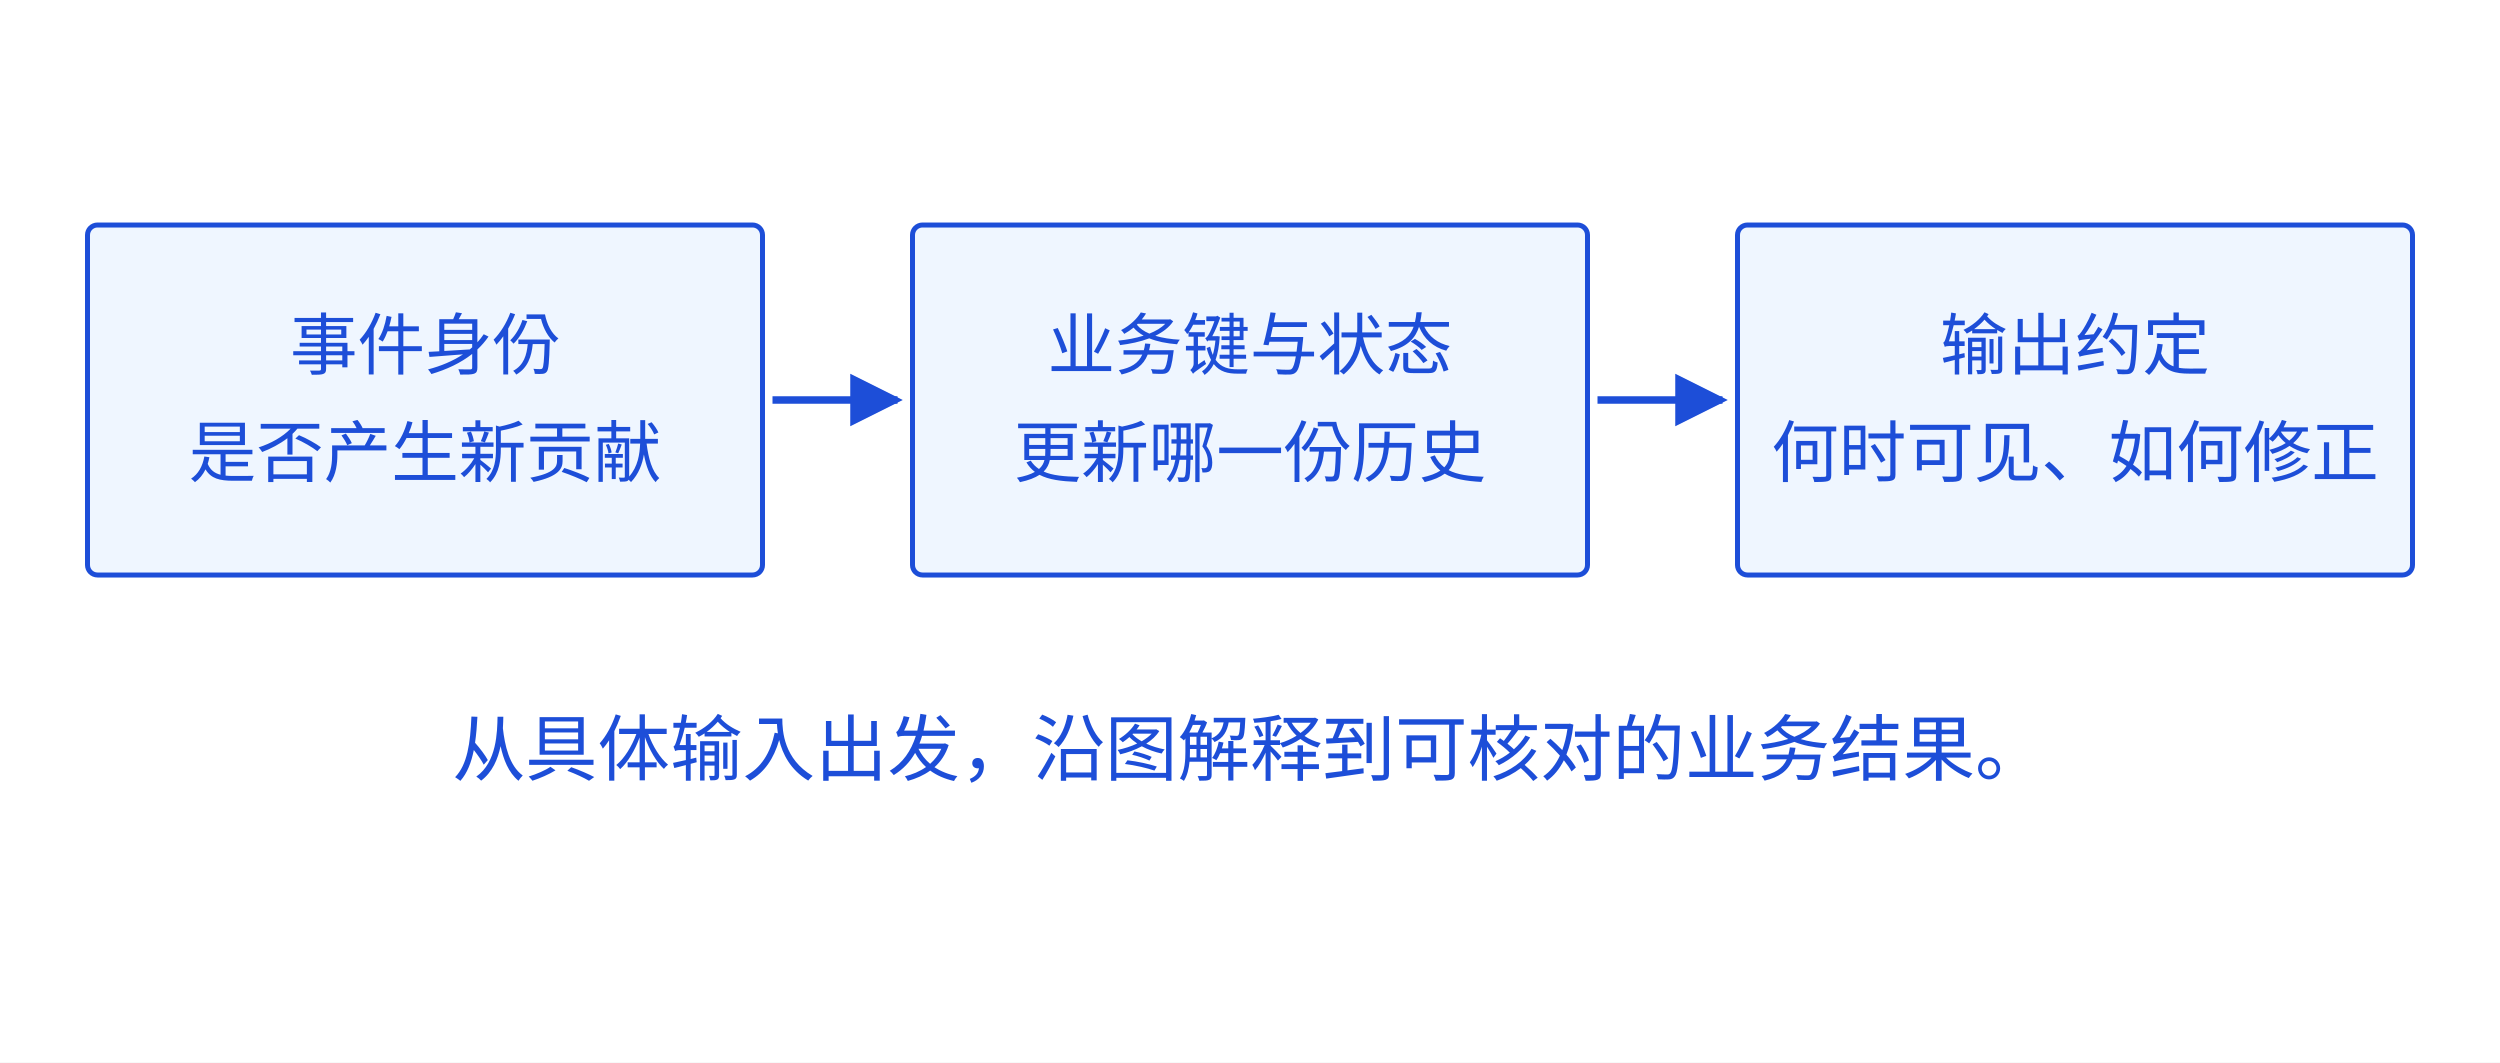
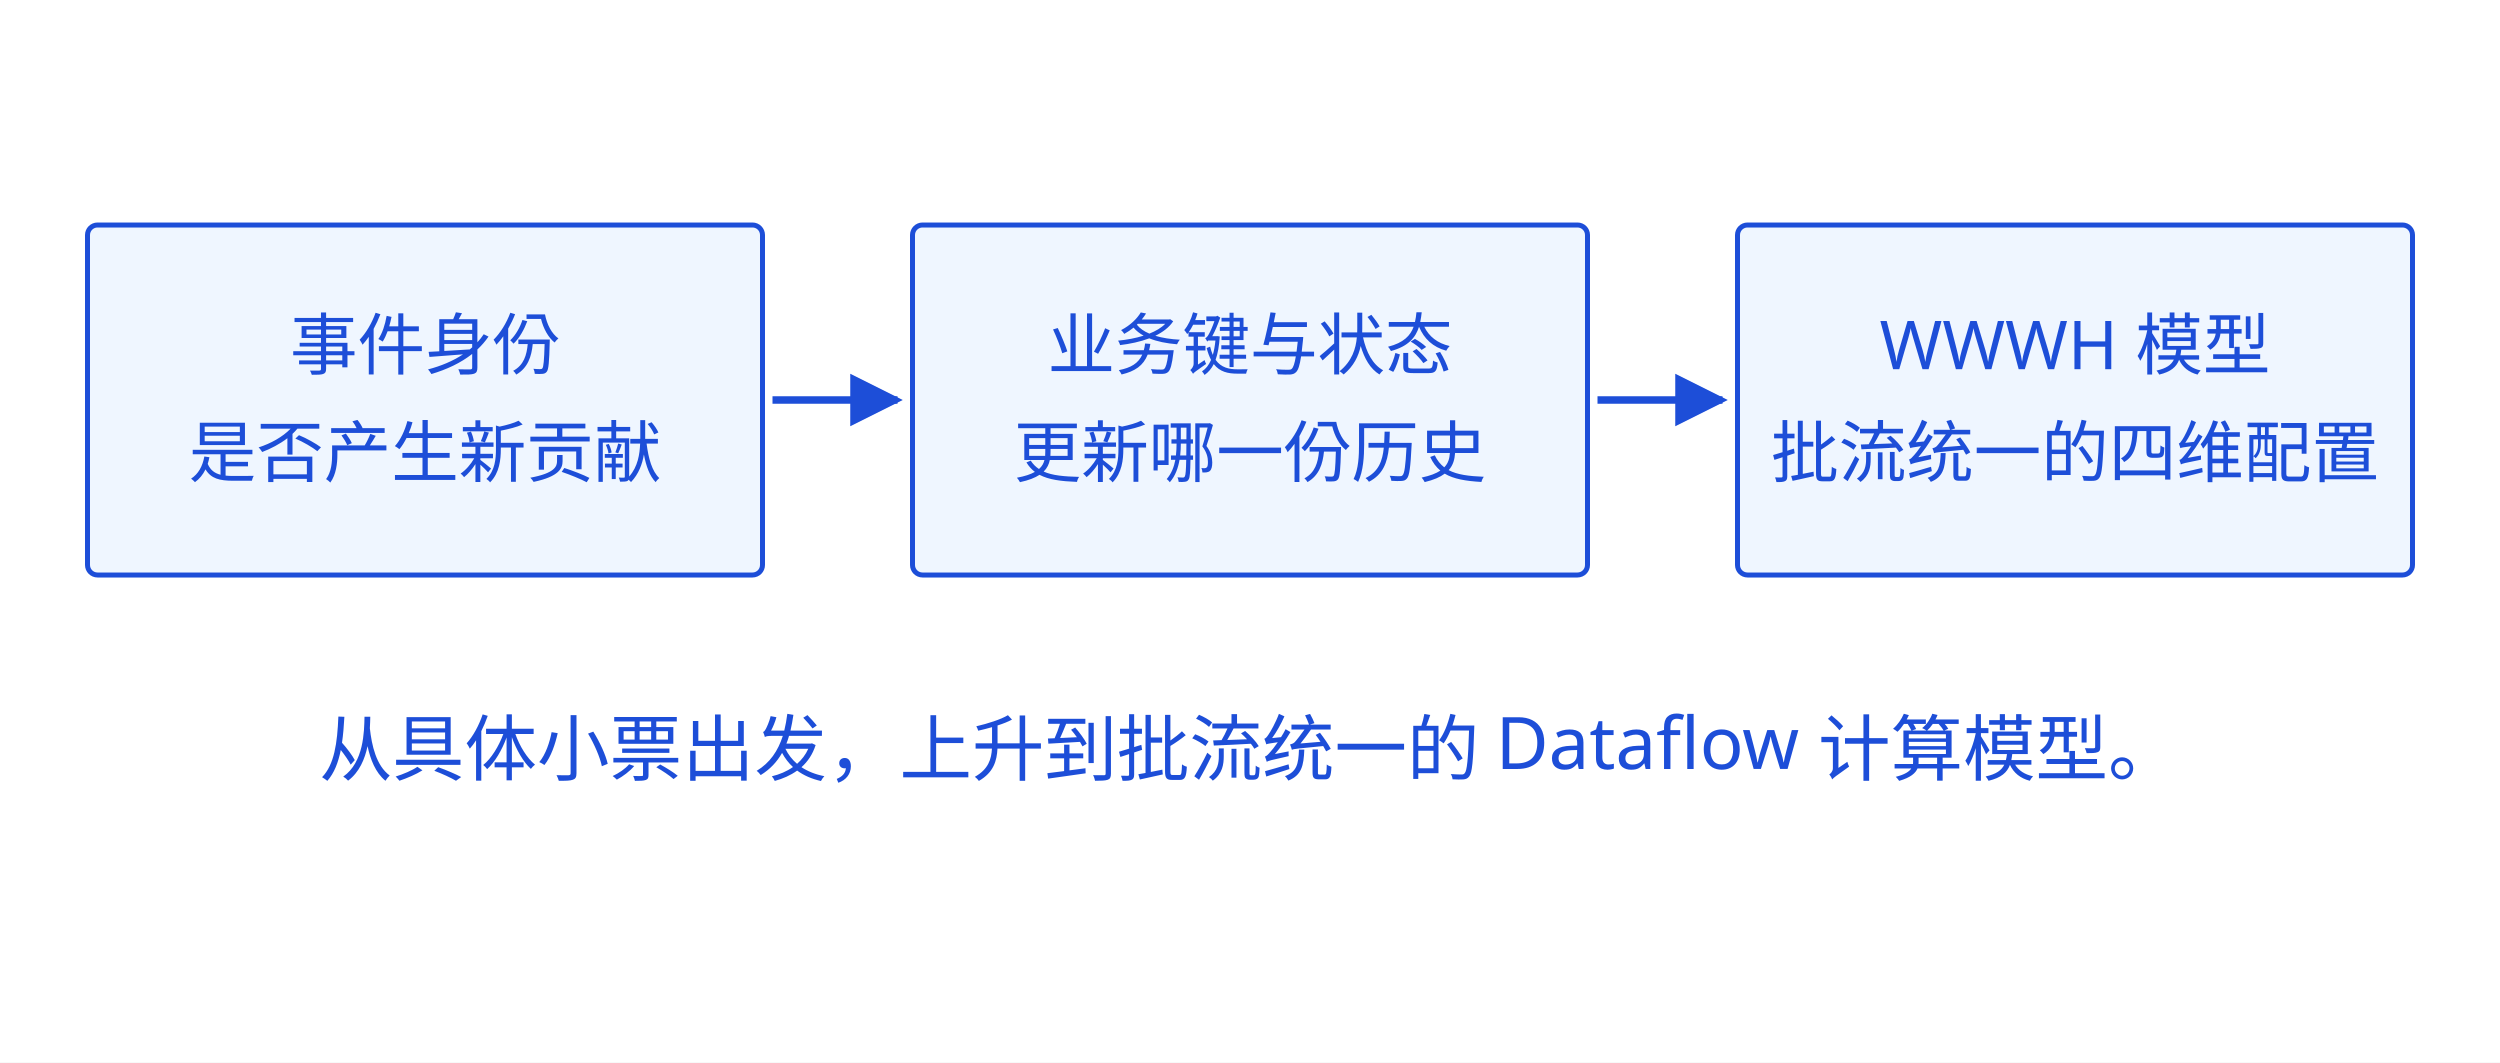
<svg xmlns="http://www.w3.org/2000/svg" viewBox="0 0 1000 425" role="img">
  <defs>
    <marker id="1d4ed8" viewBox="0 0 10 10" refX="9" refY="5" markerWidth="7" markerHeight="7" orient="auto">
      <path d="M0 0L10 5L0 10Z" fill="#1d4ed8" />
    </marker>
    <marker id="dc2626" viewBox="0 0 10 10" refX="9" refY="5" markerWidth="7" markerHeight="7" orient="auto">
      <path d="M0 0L10 5L0 10Z" fill="#dc2626" />
    </marker>
    <marker id="15803d" viewBox="0 0 10 10" refX="9" refY="5" markerWidth="7" markerHeight="7" orient="auto">
      <path d="M0 0L10 5L0 10Z" fill="#15803d" />
    </marker>
    <marker id="b45309" viewBox="0 0 10 10" refX="9" refY="5" markerWidth="7" markerHeight="7" orient="auto">
      <path d="M0 0L10 5L0 10Z" fill="#b45309" />
    </marker>
    <marker id="64748b" viewBox="0 0 10 10" refX="9" refY="5" markerWidth="7" markerHeight="7" orient="auto">
      <path d="M0 0L10 5L0 10Z" fill="#64748b" />
    </marker>
  </defs>
  <rect width="1000" height="425" fill="white" />
  <g font-family="PingFang SC,Microsoft YaHei,sans-serif">
    <rect x="35.0" y="90" width="270" height="140" rx="4" fill="#eff6ff" stroke="#1d4ed8" stroke-width="2" />
    <text x="170.0" y="147.68" font-size="27" fill="#1d4ed8" text-anchor="middle" font-weight="400">事件身份</text>
    <text x="170.0" y="190.68" font-size="27" fill="#1d4ed8" text-anchor="middle" font-weight="400">是否产生新贡献</text>
    <path d="M309.0 160L359.0 160" fill="none" stroke="#1d4ed8" stroke-width="3" marker-end="url(#1d4ed8)" />
    <rect x="365.0" y="90" width="270" height="140" rx="4" fill="#eff6ff" stroke="#1d4ed8" stroke-width="2" />
    <text x="500.0" y="147.68" font-size="27" fill="#1d4ed8" text-anchor="middle" font-weight="400">业务键与状态</text>
    <text x="500.0" y="190.68" font-size="27" fill="#1d4ed8" text-anchor="middle" font-weight="400">更新哪一份历史</text>
    <path d="M639.0 160L689.0 160" fill="none" stroke="#1d4ed8" stroke-width="3" marker-end="url(#1d4ed8)" />
    <rect x="695.0" y="90" width="270" height="140" rx="4" fill="#eff6ff" stroke="#1d4ed8" stroke-width="2" />
-     <text x="830.0" y="147.68" font-size="27" fill="#1d4ed8" text-anchor="middle" font-weight="400">输出约定</text>
-     <text x="830.0" y="190.68" font-size="27" fill="#1d4ed8" text-anchor="middle" font-weight="400">何时可见、如何修正</text>
-     <text x="500" y="310" font-size="29" fill="#1d4ed8" text-anchor="middle" font-weight="400">从具体输入出发，沿图解释到可核对的业务结果。</text>
+     <text x="830.0" y="147.68" font-size="27" fill="#1d4ed8" text-anchor="middle" font-weight="400">WWWH 模型</text>
+     <text x="830.0" y="190.68" font-size="27" fill="#1d4ed8" text-anchor="middle" font-weight="400">批流统一的四维配置</text>
+     <text x="500" y="310" font-size="29" fill="#1d4ed8" text-anchor="middle" font-weight="400">从具体小票出发，上升到批流统一的 Dataflow 计算模型。</text>
  </g>
</svg>
